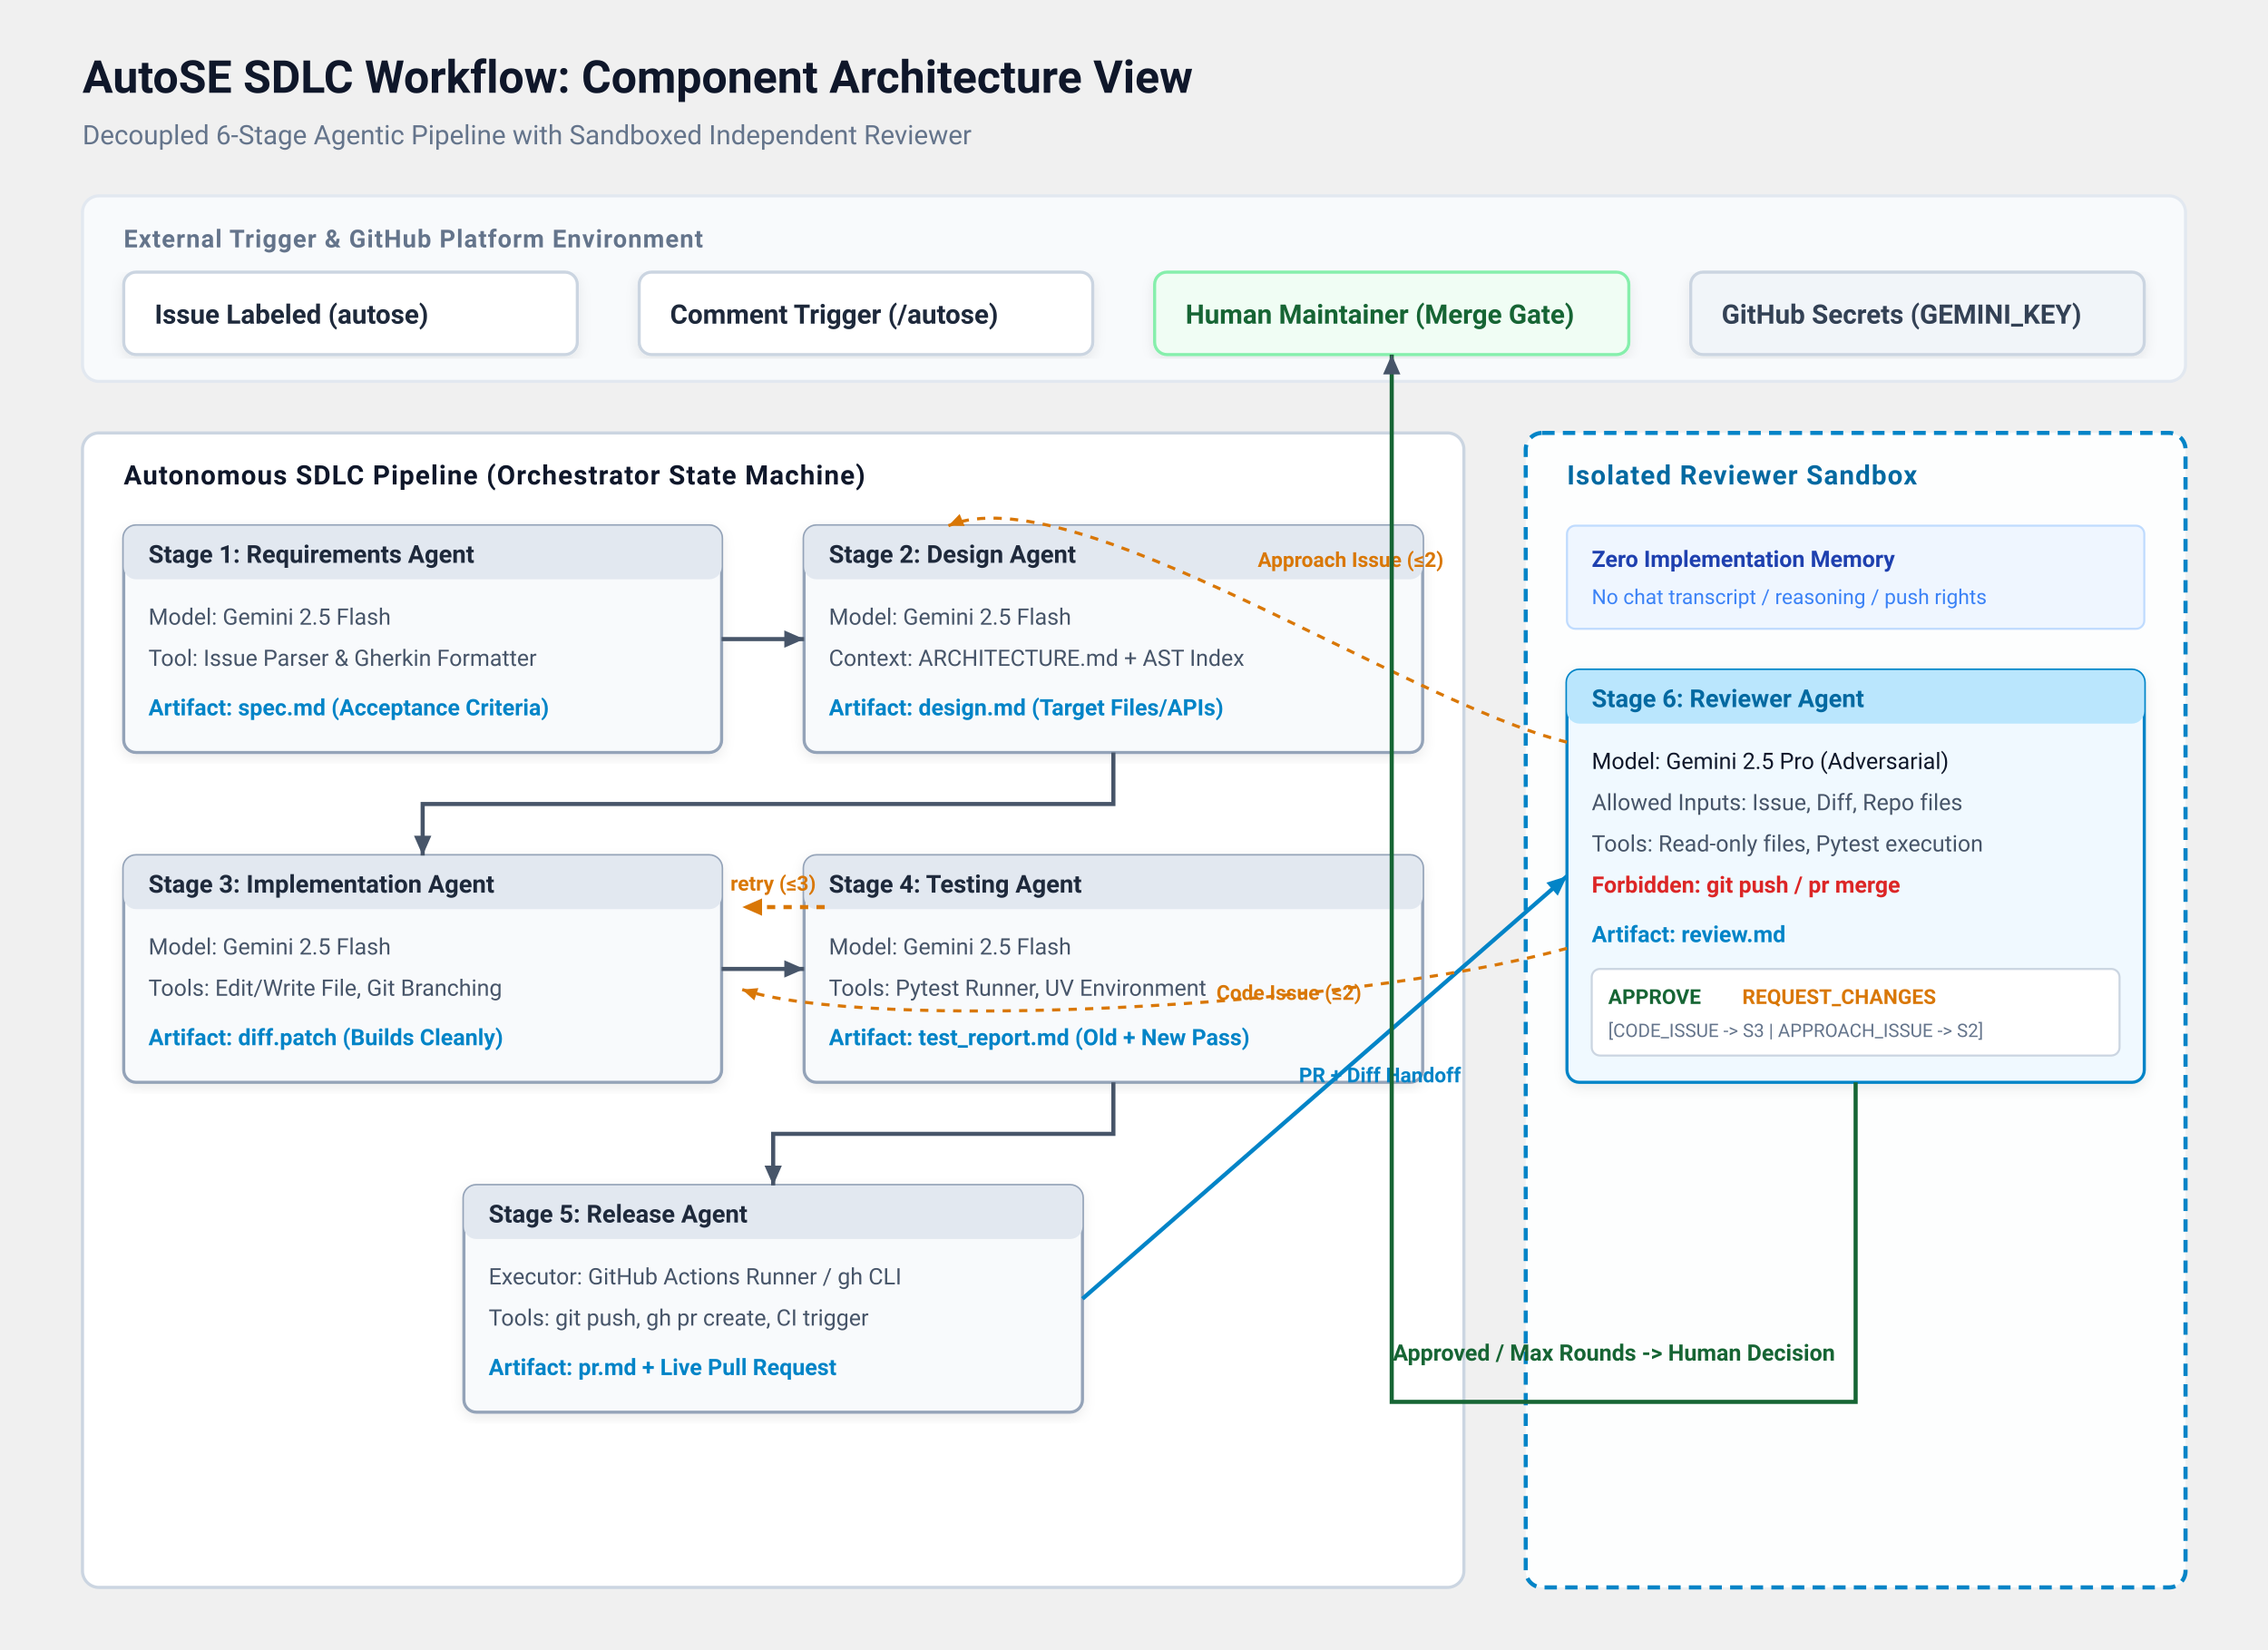
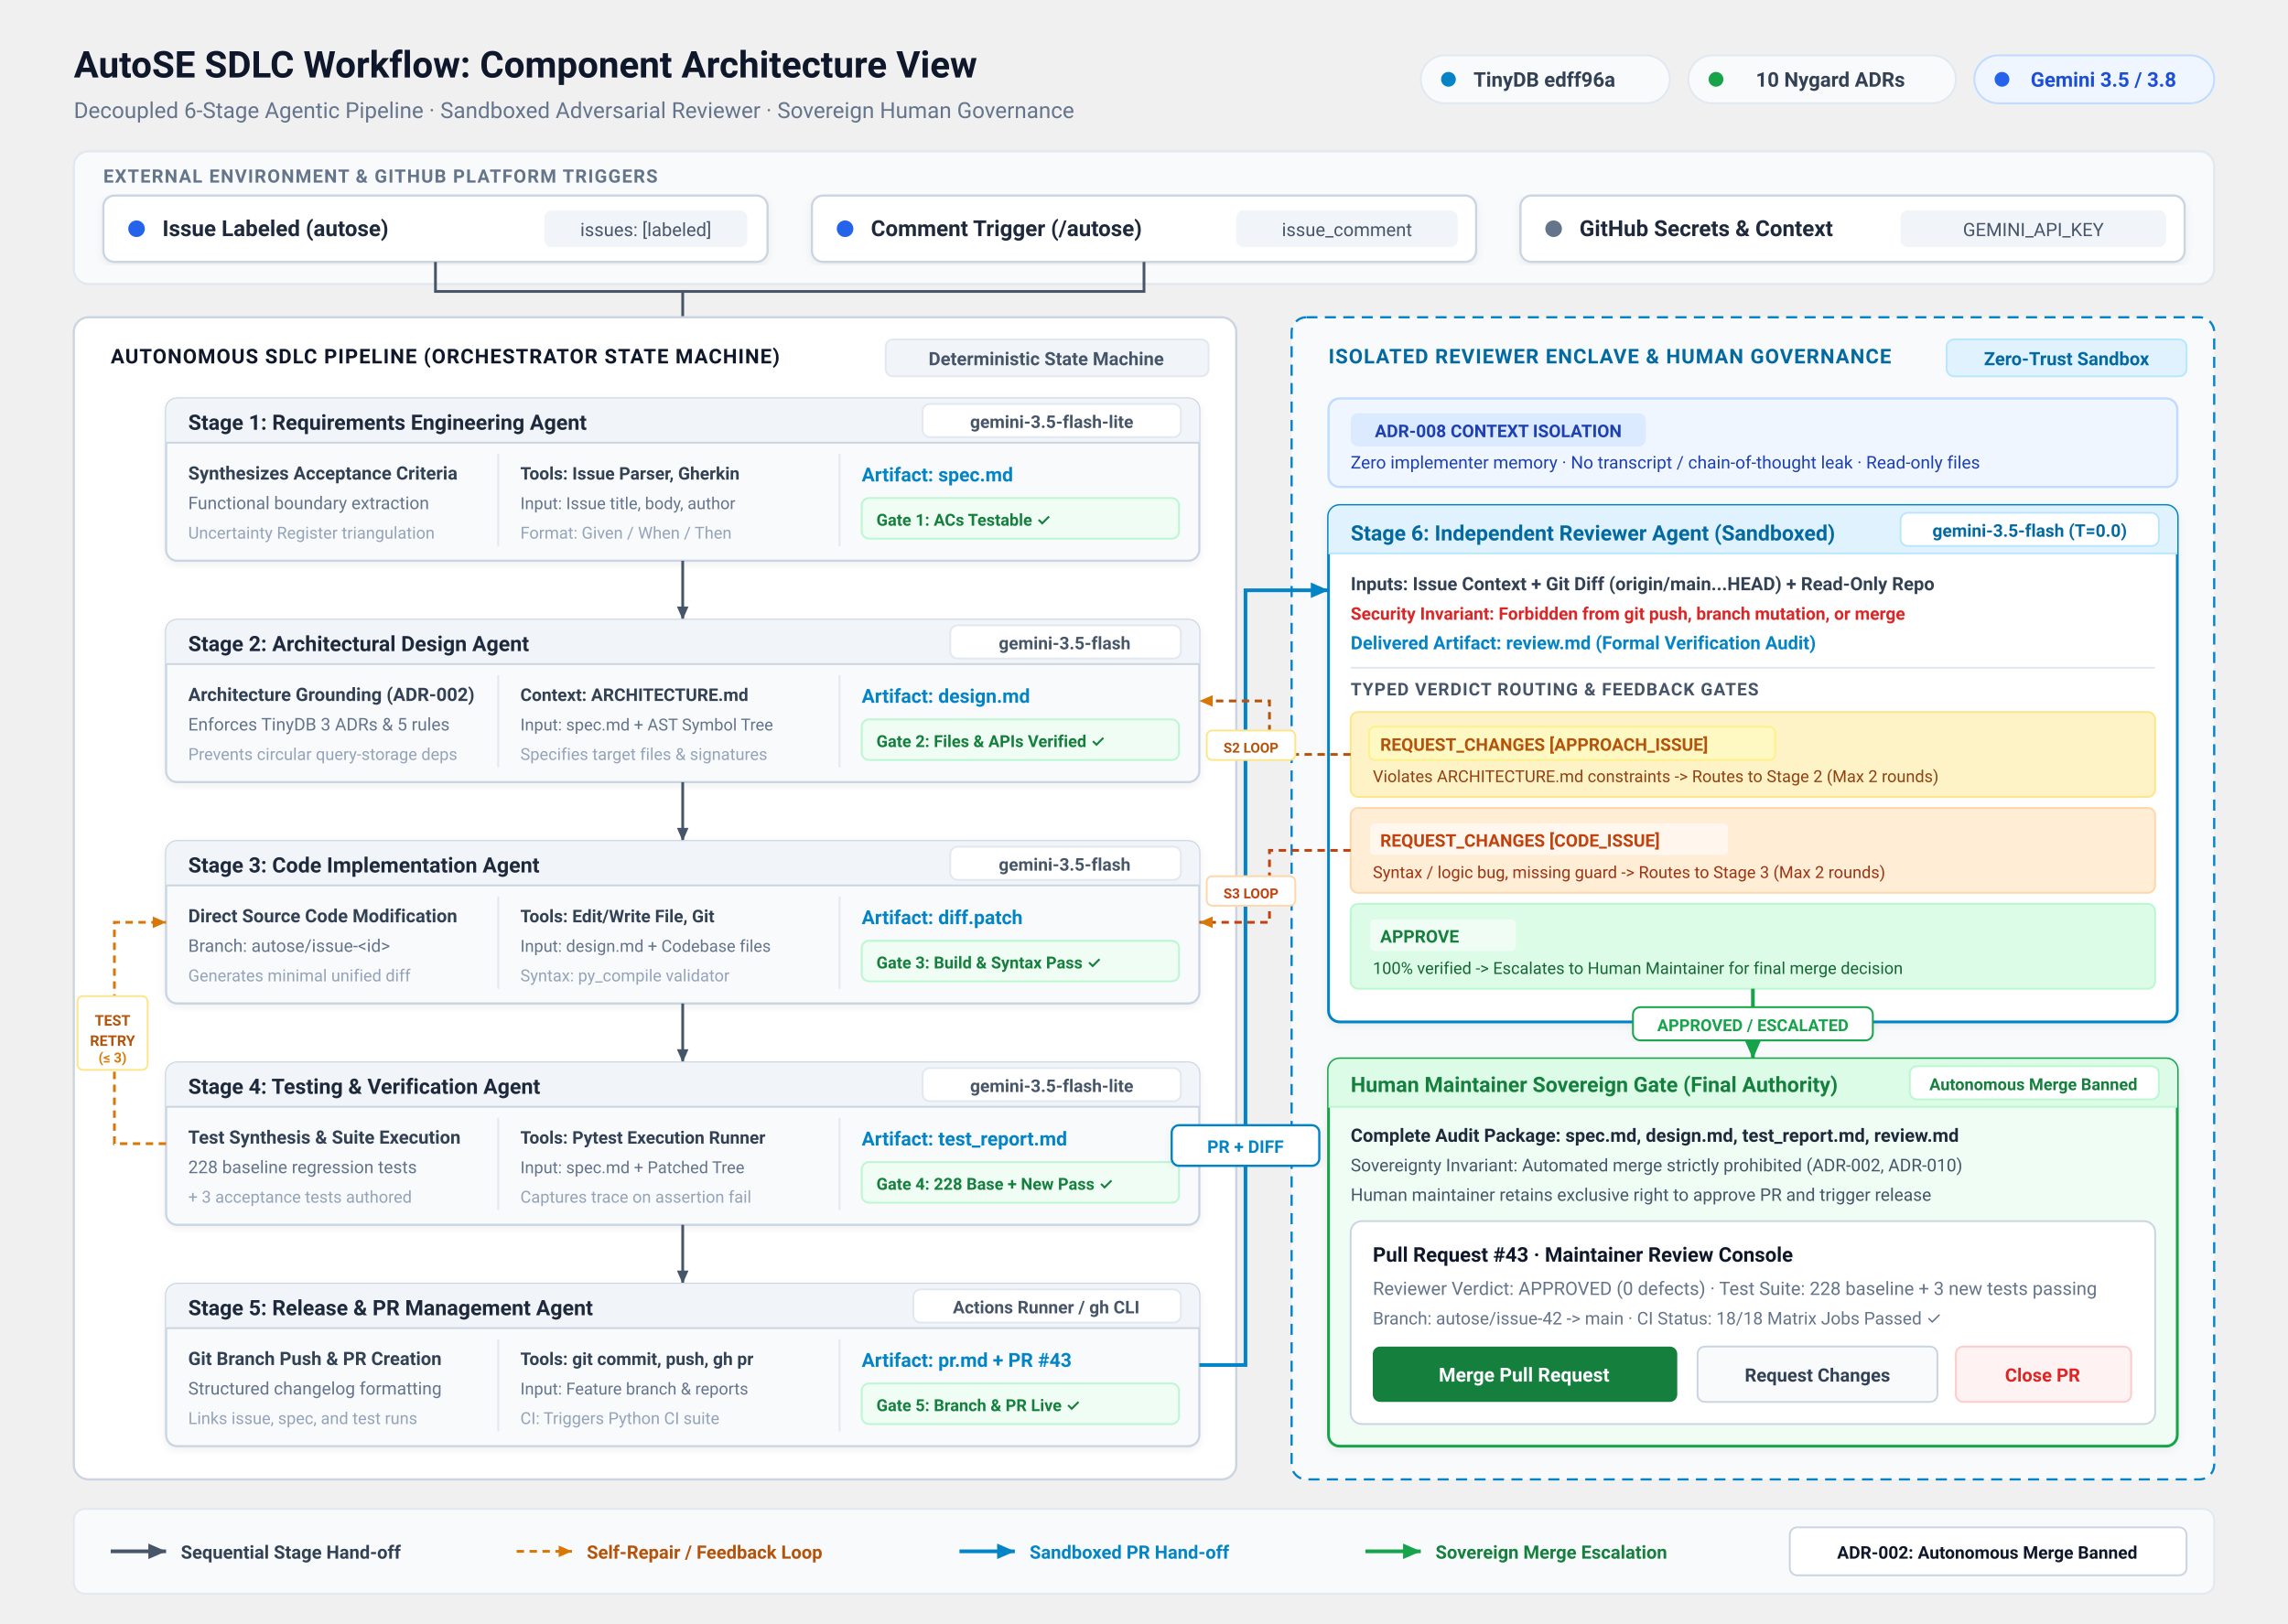
- <svg xmlns="http://www.w3.org/2000/svg" viewBox="0 0 1100 800" width="100%" height="100%" style="background:#ffffff; font-family:-apple-system, BlinkMacSystemFont, 'Segoe UI', Roboto, Helvetica, Arial, sans-serif;">
+ <svg xmlns="http://www.w3.org/2000/svg" viewBox="0 0 1240 880" width="100%" height="100%" style="background:#ffffff; font-family:-apple-system, BlinkMacSystemFont, 'Segoe UI', Roboto, Helvetica, Arial, sans-serif;">
  <defs>
    <filter id="shadow" x="-5%" y="-5%" width="110%" height="110%">
-       <feDropShadow dx="0" dy="2" stdDeviation="3" flood-opacity="0.08" />
+       <feDropShadow dx="0" dy="1.5" stdDeviation="2.5" flood-color="#0f172a" flood-opacity="0.06" />
    </filter>
    <marker id="arrow" viewBox="0 0 10 10" refX="8" refY="5" markerWidth="6" markerHeight="6" orient="auto-start-reverse">
      <path d="M 0 1.5 L 8 5 L 0 8.5 z" fill="#475569" />
    </marker>
    <marker id="arrow-accent" viewBox="0 0 10 10" refX="8" refY="5" markerWidth="6" markerHeight="6" orient="auto-start-reverse">
      <path d="M 0 1.5 L 8 5 L 0 8.5 z" fill="#0284c7" />
    </marker>
    <marker id="arrow-warn" viewBox="0 0 10 10" refX="8" refY="5" markerWidth="6" markerHeight="6" orient="auto-start-reverse">
      <path d="M 0 1.5 L 8 5 L 0 8.5 z" fill="#d97706" />
    </marker>
+     <marker id="arrow-success" viewBox="0 0 10 10" refX="8" refY="5" markerWidth="6" markerHeight="6" orient="auto-start-reverse">
+       <path d="M 0 1.5 L 8 5 L 0 8.5 z" fill="#16a34a" />
+     </marker>
  </defs>
-   <text x="40" y="45" font-size="22" font-weight="700" fill="#0f172a">AutoSE SDLC Workflow: Component Architecture View</text>
-   <text x="40" y="70" font-size="13" fill="#64748b">Decoupled 6-Stage Agentic Pipeline with Sandboxed Independent Reviewer</text>
-   <rect x="40" y="95" width="1020" height="90" rx="8" fill="#f8fafc" stroke="#e2e8f0" stroke-width="1.5" />
-   <text x="60" y="120" font-size="12" font-weight="600" fill="#64748b" text-transform="uppercase" letter-spacing="0.5">External Trigger &amp; GitHub Platform Environment</text>
-   <rect x="60" y="132" width="220" height="40" rx="6" fill="#ffffff" stroke="#cbd5e1" stroke-width="1.5" filter="url(#shadow)" />
-   <text x="75" y="157" font-size="13" font-weight="600" fill="#1e293b">Issue Labeled (autose)</text>
-   <rect x="310" y="132" width="220" height="40" rx="6" fill="#ffffff" stroke="#cbd5e1" stroke-width="1.5" filter="url(#shadow)" />
-   <text x="325" y="157" font-size="13" font-weight="600" fill="#1e293b">Comment Trigger (/autose)</text>
-   <rect x="560" y="132" width="230" height="40" rx="6" fill="#f0fdf4" stroke="#86efac" stroke-width="1.5" filter="url(#shadow)" />
-   <text x="575" y="157" font-size="13" font-weight="600" fill="#166534">Human Maintainer (Merge Gate)</text>
-   <rect x="820" y="132" width="220" height="40" rx="6" fill="#f1f5f9" stroke="#cbd5e1" stroke-width="1.5" filter="url(#shadow)" />
-   <text x="835" y="157" font-size="13" font-weight="600" fill="#334155">GitHub Secrets (GEMINI_KEY)</text>
-   <rect x="40" y="210" width="670" height="560" rx="8" fill="#ffffff" stroke="#cbd5e1" stroke-width="1.5" />
-   <text x="60" y="235" font-size="13" font-weight="700" fill="#0f172a" text-transform="uppercase" letter-spacing="0.5">Autonomous SDLC Pipeline (Orchestrator State Machine)</text>
-   <g transform="translate(60, 255)">
-     <rect x="0" y="0" width="290" height="110" rx="6" fill="#f8fafc" stroke="#94a3b8" stroke-width="1.5" filter="url(#shadow)" />
-     <rect x="0" y="0" width="290" height="26" rx="6" fill="#e2e8f0" />
-     <text x="12" y="18" font-size="12" font-weight="700" fill="#1e293b">Stage 1: Requirements Agent</text>
-     <text x="12" y="48" font-size="11" fill="#475569">Model: Gemini 2.5 Flash</text>
-     <text x="12" y="68" font-size="11" fill="#475569">Tool: Issue Parser &amp; Gherkin Formatter</text>
-     <text x="12" y="92" font-size="11" font-weight="600" fill="#0284c7">Artifact: spec.md (Acceptance Criteria)</text>
-   </g>
-   <g transform="translate(390, 255)">
-     <rect x="0" y="0" width="300" height="110" rx="6" fill="#f8fafc" stroke="#94a3b8" stroke-width="1.5" filter="url(#shadow)" />
-     <rect x="0" y="0" width="300" height="26" rx="6" fill="#e2e8f0" />
-     <text x="12" y="18" font-size="12" font-weight="700" fill="#1e293b">Stage 2: Design Agent</text>
-     <text x="12" y="48" font-size="11" fill="#475569">Model: Gemini 2.5 Flash</text>
-     <text x="12" y="68" font-size="11" fill="#475569">Context: ARCHITECTURE.md + AST Index</text>
-     <text x="12" y="92" font-size="11" font-weight="600" fill="#0284c7">Artifact: design.md (Target Files/APIs)</text>
-   </g>
-   <g transform="translate(60, 415)">
-     <rect x="0" y="0" width="290" height="110" rx="6" fill="#f8fafc" stroke="#94a3b8" stroke-width="1.5" filter="url(#shadow)" />
-     <rect x="0" y="0" width="290" height="26" rx="6" fill="#e2e8f0" />
-     <text x="12" y="18" font-size="12" font-weight="700" fill="#1e293b">Stage 3: Implementation Agent</text>
-     <text x="12" y="48" font-size="11" fill="#475569">Model: Gemini 2.5 Flash</text>
-     <text x="12" y="68" font-size="11" fill="#475569">Tools: Edit/Write File, Git Branching</text>
-     <text x="12" y="92" font-size="11" font-weight="600" fill="#0284c7">Artifact: diff.patch (Builds Cleanly)</text>
-   </g>
-   <g transform="translate(390, 415)">
-     <rect x="0" y="0" width="300" height="110" rx="6" fill="#f8fafc" stroke="#94a3b8" stroke-width="1.5" filter="url(#shadow)" />
-     <rect x="0" y="0" width="300" height="26" rx="6" fill="#e2e8f0" />
-     <text x="12" y="18" font-size="12" font-weight="700" fill="#1e293b">Stage 4: Testing Agent</text>
-     <text x="12" y="48" font-size="11" fill="#475569">Model: Gemini 2.5 Flash</text>
-     <text x="12" y="68" font-size="11" fill="#475569">Tools: Pytest Runner, UV Environment</text>
-     <text x="12" y="92" font-size="11" font-weight="600" fill="#0284c7">Artifact: test_report.md (Old + New Pass)</text>
-   </g>
-   <g transform="translate(225, 575)">
-     <rect x="0" y="0" width="300" height="110" rx="6" fill="#f8fafc" stroke="#94a3b8" stroke-width="1.5" filter="url(#shadow)" />
-     <rect x="0" y="0" width="300" height="26" rx="6" fill="#e2e8f0" />
-     <text x="12" y="18" font-size="12" font-weight="700" fill="#1e293b">Stage 5: Release Agent</text>
-     <text x="12" y="48" font-size="11" fill="#475569">Executor: GitHub Actions Runner / gh CLI</text>
-     <text x="12" y="68" font-size="11" fill="#475569">Tools: git push, gh pr create, CI trigger</text>
-     <text x="12" y="92" font-size="11" font-weight="600" fill="#0284c7">Artifact: pr.md + Live Pull Request</text>
-   </g>
-   <path d="M 350 310 L 390 310" stroke="#475569" stroke-width="2" marker-end="url(#arrow)" />
-   <path d="M 540 365 L 540 390 L 205 390 L 205 415" stroke="#475569" stroke-width="2" fill="none" marker-end="url(#arrow)" />
-   <path d="M 350 470 L 390 470" stroke="#475569" stroke-width="2" marker-end="url(#arrow)" />
-   <path d="M 540 525 L 540 550 L 375 550 L 375 575" stroke="#475569" stroke-width="2" fill="none" marker-end="url(#arrow)" />
-   <path d="M 400 440 L 360 440" stroke="#d97706" stroke-width="2" stroke-dasharray="4,4" fill="none" marker-end="url(#arrow-warn)" />
-   <text x="375" y="432" font-size="10" font-weight="600" fill="#d97706" text-anchor="middle">retry (≤3)</text>
-   <rect x="740" y="210" width="320" height="560" rx="8" fill="#fdfefe" stroke="#0284c7" stroke-width="2" stroke-dasharray="6,4" />
-   <text x="760" y="235" font-size="13" font-weight="700" fill="#0369a1" text-transform="uppercase" letter-spacing="0.5">Isolated Reviewer Sandbox</text>
-   <rect x="760" y="255" width="280" height="50" rx="4" fill="#eff6ff" stroke="#bfdbfe" stroke-width="1" />
-   <text x="772" y="275" font-size="11" font-weight="700" fill="#1e40af">Zero Implementation Memory</text>
-   <text x="772" y="293" font-size="10" fill="#3b82f6">No chat transcript / reasoning / push rights</text>
-   <g transform="translate(760, 325)">
-     <rect x="0" y="0" width="280" height="200" rx="6" fill="#f0f9ff" stroke="#0284c7" stroke-width="1.5" filter="url(#shadow)" />
-     <rect x="0" y="0" width="280" height="26" rx="6" fill="#bae6fd" />
-     <text x="12" y="18" font-size="12" font-weight="700" fill="#0369a1">Stage 6: Reviewer Agent</text>
-     <text x="12" y="48" font-size="11" fill="#0f172a">Model: Gemini 2.5 Pro (Adversarial)</text>
-     <text x="12" y="68" font-size="11" fill="#475569">Allowed Inputs: Issue, Diff, Repo files</text>
-     <text x="12" y="88" font-size="11" fill="#475569">Tools: Read-only files, Pytest execution</text>
-     <text x="12" y="108" font-size="11" fill="#dc2626" font-weight="600">Forbidden: git push / pr merge</text>
-     <text x="12" y="132" font-size="11" font-weight="600" fill="#0284c7">Artifact: review.md</text>
-     <rect x="12" y="145" width="256" height="42" rx="4" fill="#ffffff" stroke="#cbd5e1" />
-     <text x="20" y="162" font-size="10" font-weight="600" fill="#166534">APPROVE</text>
-     <text x="85" y="162" font-size="10" font-weight="600" fill="#d97706">REQUEST_CHANGES</text>
-     <text x="20" y="178" font-size="9" fill="#64748b">[CODE_ISSUE -&gt; S3 | APPROACH_ISSUE -&gt; S2]</text>
-   </g>
-   <path d="M 525 630 L 760 425" stroke="#0284c7" stroke-width="2" fill="none" marker-end="url(#arrow-accent)" />
-   <text x="630" y="525" font-size="10" font-weight="600" fill="#0284c7">PR + Diff Handoff</text>
-   <path d="M 760 460 C 650 490, 420 500, 360 480" stroke="#d97706" stroke-width="1.5" stroke-dasharray="4,4" fill="none" marker-end="url(#arrow-warn)" />
-   <text x="590" y="485" font-size="10" font-weight="600" fill="#d97706">Code Issue (≤2)</text>
-   <path d="M 760 360 C 680 340, 520 230, 460 255" stroke="#d97706" stroke-width="1.5" stroke-dasharray="4,4" fill="none" marker-end="url(#arrow-warn)" />
-   <text x="610" y="275" font-size="10" font-weight="600" fill="#d97706">Approach Issue (≤2)</text>
-   <path d="M 900 525 L 900 680 L 675 680 L 675 172" stroke="#166534" stroke-width="2" fill="none" marker-end="url(#arrow)" />
-   <text x="890" y="660" font-size="11" font-weight="700" fill="#166534" text-anchor="end">Approved / Max Rounds -&gt; Human Decision</text>
+   <text x="40" y="42" font-size="20" font-weight="700" fill="#0f172a">AutoSE SDLC Workflow: Component Architecture View</text>
+   <text x="40" y="64" font-size="12" fill="#64748b">Decoupled 6-Stage Agentic Pipeline · Sandboxed Adversarial Reviewer · Sovereign Human Governance</text>
+   <rect x="770" y="30" width="135" height="26" rx="13" fill="#f8fafc" stroke="#e2e8f0" stroke-width="1" />
+   <circle cx="785" cy="43" r="4" fill="#0284c7" />
+   <text x="837" y="47" text-anchor="middle" font-size="11" font-weight="600" fill="#334155">TinyDB edff96a</text>
+   <rect x="915" y="30" width="145" height="26" rx="13" fill="#f8fafc" stroke="#e2e8f0" stroke-width="1" />
+   <circle cx="930" cy="43" r="4" fill="#16a34a" />
+   <text x="992" y="47" text-anchor="middle" font-size="11" font-weight="600" fill="#334155">10 Nygard ADRs</text>
+   <rect x="1070" y="30" width="130" height="26" rx="13" fill="#eff6ff" stroke="#bfdbfe" stroke-width="1" />
+   <circle cx="1085" cy="43" r="4" fill="#2563eb" />
+   <text x="1140" y="47" text-anchor="middle" font-size="11" font-weight="600" fill="#1d4ed8">Gemini 3.5 / 3.8</text>
+   <rect x="40" y="82" width="1160" height="72" rx="8" fill="#f8fafc" stroke="#e2e8f0" stroke-width="1.2" />
+   <text x="56" y="99" font-size="10" font-weight="700" fill="#64748b" letter-spacing="0.6">EXTERNAL ENVIRONMENT &amp; GITHUB PLATFORM TRIGGERS</text>
+   <rect x="56" y="106" width="360" height="36" rx="6" fill="#ffffff" stroke="#cbd5e1" stroke-width="1.2" filter="url(#shadow)" />
+   <circle cx="74" cy="124" r="4.5" fill="#2563eb" />
+   <text x="88" y="128" font-size="12" font-weight="600" fill="#1e293b">Issue Labeled (autose)</text>
+   <rect x="295" y="114" width="110" height="20" rx="4" fill="#f1f5f9" />
+   <text x="350" y="128" text-anchor="middle" font-size="10" fill="#475569">issues: [labeled]</text>
+   <rect x="440" y="106" width="360" height="36" rx="6" fill="#ffffff" stroke="#cbd5e1" stroke-width="1.2" filter="url(#shadow)" />
+   <circle cx="458" cy="124" r="4.5" fill="#2563eb" />
+   <text x="472" y="128" font-size="12" font-weight="600" fill="#1e293b">Comment Trigger (/autose)</text>
+   <rect x="670" y="114" width="120" height="20" rx="4" fill="#f1f5f9" />
+   <text x="730" y="128" text-anchor="middle" font-size="10" fill="#475569">issue_comment</text>
+   <rect x="824" y="106" width="360" height="36" rx="6" fill="#ffffff" stroke="#cbd5e1" stroke-width="1.2" filter="url(#shadow)" />
+   <circle cx="842" cy="124" r="4.5" fill="#64748b" />
+   <text x="856" y="128" font-size="12" font-weight="600" fill="#1e293b">GitHub Secrets &amp; Context</text>
+   <rect x="1030" y="114" width="144" height="20" rx="4" fill="#f1f5f9" />
+   <text x="1102" y="128" text-anchor="middle" font-size="10" fill="#475569">GEMINI_API_KEY</text>
+   <path d="M 236 142 L 236 158 L 370 158 L 370 216" stroke="#475569" stroke-width="1.5" fill="none" marker-end="url(#arrow)" />
+   <path d="M 620 142 L 620 158 L 370 158" stroke="#475569" stroke-width="1.5" fill="none" />
+   <rect x="40" y="172" width="630" height="630" rx="8" fill="#ffffff" stroke="#cbd5e1" stroke-width="1.2" />
+   <text x="60" y="197" font-size="11" font-weight="700" fill="#0f172a" letter-spacing="0.5">AUTONOMOUS SDLC PIPELINE (ORCHESTRATOR STATE MACHINE)</text>
+   <rect x="480" y="184" width="175" height="20" rx="4" fill="#f1f5f9" stroke="#e2e8f0" stroke-width="1" />
+   <text x="567" y="198" text-anchor="middle" font-size="10" font-weight="600" fill="#475569">Deterministic State Machine</text>
+   <rect x="700" y="172" width="500" height="630" rx="8" fill="#f8fafc" stroke="#0284c7" stroke-width="1.2" stroke-dasharray="6,4" />
+   <text x="720" y="197" font-size="11" font-weight="700" fill="#0369a1" letter-spacing="0.5">ISOLATED REVIEWER ENCLAVE &amp; HUMAN GOVERNANCE</text>
+   <rect x="1055" y="184" width="130" height="20" rx="4" fill="#e0f2fe" stroke="#bae6fd" stroke-width="1" />
+   <text x="1120" y="198" text-anchor="middle" font-size="10" font-weight="600" fill="#0369a1">Zero-Trust Sandbox</text>
+   <g transform="translate(90, 216)">
+     <rect x="0" y="0" width="560" height="88" rx="6" fill="#f8fafc" stroke="#cbd5e1" stroke-width="1.2" filter="url(#shadow)" />
+     <path d="M 0 6 A 6 6 0 0 1 6 0 L 554 0 A 6 6 0 0 1 560 6 L 560 24 L 0 24 Z" fill="#f1f5f9" />
+     <line x1="0" y1="24" x2="560" y2="24" stroke="#cbd5e1" stroke-width="1" />
+     <text x="12" y="17" font-size="11.5" font-weight="700" fill="#1e293b">Stage 1: Requirements Engineering Agent</text>
+     <rect x="410" y="3" width="140" height="18" rx="4" fill="#ffffff" stroke="#e2e8f0" />
+     <text x="480" y="16" text-anchor="middle" font-size="9.5" font-weight="600" fill="#475569">gemini-3.5-flash-lite</text>
+     <text x="12" y="44" font-size="10" font-weight="600" fill="#334155">Synthesizes Acceptance Criteria</text>
+     <text x="12" y="60" font-size="9.5" fill="#64748b">Functional boundary extraction</text>
+     <text x="12" y="76" font-size="9" fill="#94a3b8">Uncertainty Register triangulation</text>
+     <line x1="180" y1="30" x2="180" y2="80" stroke="#e2e8f0" stroke-width="1" />
+     <text x="192" y="44" font-size="9.5" font-weight="600" fill="#334155">Tools: Issue Parser, Gherkin</text>
+     <text x="192" y="60" font-size="9" fill="#64748b">Input: Issue title, body, author</text>
+     <text x="192" y="76" font-size="9" fill="#94a3b8">Format: Given / When / Then</text>
+     <line x1="365" y1="30" x2="365" y2="80" stroke="#e2e8f0" stroke-width="1" />
+     <text x="377" y="45" font-size="10.5" font-weight="700" fill="#0284c7">Artifact: spec.md</text>
+     <rect x="377" y="54" width="172" height="22" rx="4" fill="#f0fdf4" stroke="#bbf7d0" stroke-width="1" />
+     <text x="385" y="69" font-size="9" font-weight="600" fill="#15803d">Gate 1: ACs Testable ✓</text>
+   </g>
+   <line x1="370" y1="304" x2="370" y2="336" stroke="#475569" stroke-width="1.5" marker-end="url(#arrow)" />
+   <g transform="translate(90, 336)">
+     <rect x="0" y="0" width="560" height="88" rx="6" fill="#f8fafc" stroke="#cbd5e1" stroke-width="1.2" filter="url(#shadow)" />
+     <path d="M 0 6 A 6 6 0 0 1 6 0 L 554 0 A 6 6 0 0 1 560 6 L 560 24 L 0 24 Z" fill="#f1f5f9" />
+     <line x1="0" y1="24" x2="560" y2="24" stroke="#cbd5e1" stroke-width="1" />
+     <text x="12" y="17" font-size="11.5" font-weight="700" fill="#1e293b">Stage 2: Architectural Design Agent</text>
+     <rect x="425" y="3" width="125" height="18" rx="4" fill="#ffffff" stroke="#e2e8f0" />
+     <text x="487" y="16" text-anchor="middle" font-size="9.5" font-weight="600" fill="#475569">gemini-3.5-flash</text>
+     <text x="12" y="44" font-size="10" font-weight="600" fill="#334155">Architecture Grounding (ADR-002)</text>
+     <text x="12" y="60" font-size="9.5" fill="#64748b">Enforces TinyDB 3 ADRs &amp; 5 rules</text>
+     <text x="12" y="76" font-size="9" fill="#94a3b8">Prevents circular query-storage deps</text>
+     <line x1="180" y1="30" x2="180" y2="80" stroke="#e2e8f0" stroke-width="1" />
+     <text x="192" y="44" font-size="9.5" font-weight="600" fill="#334155">Context: ARCHITECTURE.md</text>
+     <text x="192" y="60" font-size="9" fill="#64748b">Input: spec.md + AST Symbol Tree</text>
+     <text x="192" y="76" font-size="9" fill="#94a3b8">Specifies target files &amp; signatures</text>
+     <line x1="365" y1="30" x2="365" y2="80" stroke="#e2e8f0" stroke-width="1" />
+     <text x="377" y="45" font-size="10.5" font-weight="700" fill="#0284c7">Artifact: design.md</text>
+     <rect x="377" y="54" width="172" height="22" rx="4" fill="#f0fdf4" stroke="#bbf7d0" stroke-width="1" />
+     <text x="385" y="69" font-size="9" font-weight="600" fill="#15803d">Gate 2: Files &amp; APIs Verified ✓</text>
+   </g>
+   <line x1="370" y1="424" x2="370" y2="456" stroke="#475569" stroke-width="1.5" marker-end="url(#arrow)" />
+   <g transform="translate(90, 456)">
+     <rect x="0" y="0" width="560" height="88" rx="6" fill="#f8fafc" stroke="#cbd5e1" stroke-width="1.2" filter="url(#shadow)" />
+     <path d="M 0 6 A 6 6 0 0 1 6 0 L 554 0 A 6 6 0 0 1 560 6 L 560 24 L 0 24 Z" fill="#f1f5f9" />
+     <line x1="0" y1="24" x2="560" y2="24" stroke="#cbd5e1" stroke-width="1" />
+     <text x="12" y="17" font-size="11.5" font-weight="700" fill="#1e293b">Stage 3: Code Implementation Agent</text>
+     <rect x="425" y="3" width="125" height="18" rx="4" fill="#ffffff" stroke="#e2e8f0" />
+     <text x="487" y="16" text-anchor="middle" font-size="9.5" font-weight="600" fill="#475569">gemini-3.5-flash</text>
+     <text x="12" y="44" font-size="10" font-weight="600" fill="#334155">Direct Source Code Modification</text>
+     <text x="12" y="60" font-size="9.5" fill="#64748b">Branch: autose/issue-&lt;id&gt;</text>
+     <text x="12" y="76" font-size="9" fill="#94a3b8">Generates minimal unified diff</text>
+     <line x1="180" y1="30" x2="180" y2="80" stroke="#e2e8f0" stroke-width="1" />
+     <text x="192" y="44" font-size="9.5" font-weight="600" fill="#334155">Tools: Edit/Write File, Git</text>
+     <text x="192" y="60" font-size="9" fill="#64748b">Input: design.md + Codebase files</text>
+     <text x="192" y="76" font-size="9" fill="#94a3b8">Syntax: py_compile validator</text>
+     <line x1="365" y1="30" x2="365" y2="80" stroke="#e2e8f0" stroke-width="1" />
+     <text x="377" y="45" font-size="10.5" font-weight="700" fill="#0284c7">Artifact: diff.patch</text>
+     <rect x="377" y="54" width="172" height="22" rx="4" fill="#f0fdf4" stroke="#bbf7d0" stroke-width="1" />
+     <text x="385" y="69" font-size="9" font-weight="600" fill="#15803d">Gate 3: Build &amp; Syntax Pass ✓</text>
+   </g>
+   <line x1="370" y1="544" x2="370" y2="576" stroke="#475569" stroke-width="1.5" marker-end="url(#arrow)" />
+   <g transform="translate(90, 576)">
+     <rect x="0" y="0" width="560" height="88" rx="6" fill="#f8fafc" stroke="#cbd5e1" stroke-width="1.2" filter="url(#shadow)" />
+     <path d="M 0 6 A 6 6 0 0 1 6 0 L 554 0 A 6 6 0 0 1 560 6 L 560 24 L 0 24 Z" fill="#f1f5f9" />
+     <line x1="0" y1="24" x2="560" y2="24" stroke="#cbd5e1" stroke-width="1" />
+     <text x="12" y="17" font-size="11.5" font-weight="700" fill="#1e293b">Stage 4: Testing &amp; Verification Agent</text>
+     <rect x="410" y="3" width="140" height="18" rx="4" fill="#ffffff" stroke="#e2e8f0" />
+     <text x="480" y="16" text-anchor="middle" font-size="9.5" font-weight="600" fill="#475569">gemini-3.5-flash-lite</text>
+     <text x="12" y="44" font-size="10" font-weight="600" fill="#334155">Test Synthesis &amp; Suite Execution</text>
+     <text x="12" y="60" font-size="9.5" fill="#64748b">228 baseline regression tests</text>
+     <text x="12" y="76" font-size="9" fill="#94a3b8">+ 3 acceptance tests authored</text>
+     <line x1="180" y1="30" x2="180" y2="80" stroke="#e2e8f0" stroke-width="1" />
+     <text x="192" y="44" font-size="9.5" font-weight="600" fill="#334155">Tools: Pytest Execution Runner</text>
+     <text x="192" y="60" font-size="9" fill="#64748b">Input: spec.md + Patched Tree</text>
+     <text x="192" y="76" font-size="9" fill="#94a3b8">Captures trace on assertion fail</text>
+     <line x1="365" y1="30" x2="365" y2="80" stroke="#e2e8f0" stroke-width="1" />
+     <text x="377" y="45" font-size="10.5" font-weight="700" fill="#0284c7">Artifact: test_report.md</text>
+     <rect x="377" y="54" width="172" height="22" rx="4" fill="#f0fdf4" stroke="#bbf7d0" stroke-width="1" />
+     <text x="385" y="69" font-size="9" font-weight="600" fill="#15803d">Gate 4: 228 Base + New Pass ✓</text>
+   </g>
+   <path d="M 90 620 L 62 620 L 62 500 L 90 500" stroke="#d97706" stroke-width="1.5" stroke-dasharray="4,3" fill="none" marker-end="url(#arrow-warn)" />
+   <rect x="42" y="540" width="38" height="40" rx="3" fill="#ffffff" stroke="#fde68a" stroke-width="1" />
+   <text x="61" y="556" font-size="8" font-weight="700" fill="#b45309" text-anchor="middle">TEST</text>
+   <text x="61" y="567" font-size="8" font-weight="700" fill="#b45309" text-anchor="middle">RETRY</text>
+   <text x="61" y="576" font-size="7.5" font-weight="600" fill="#d97706" text-anchor="middle">(≤ 3)</text>
+   <line x1="370" y1="664" x2="370" y2="696" stroke="#475569" stroke-width="1.5" marker-end="url(#arrow)" />
+   <g transform="translate(90, 696)">
+     <rect x="0" y="0" width="560" height="88" rx="6" fill="#f8fafc" stroke="#cbd5e1" stroke-width="1.2" filter="url(#shadow)" />
+     <path d="M 0 6 A 6 6 0 0 1 6 0 L 554 0 A 6 6 0 0 1 560 6 L 560 24 L 0 24 Z" fill="#f1f5f9" />
+     <line x1="0" y1="24" x2="560" y2="24" stroke="#cbd5e1" stroke-width="1" />
+     <text x="12" y="17" font-size="11.5" font-weight="700" fill="#1e293b">Stage 5: Release &amp; PR Management Agent</text>
+     <rect x="405" y="3" width="145" height="18" rx="4" fill="#ffffff" stroke="#e2e8f0" />
+     <text x="477" y="16" text-anchor="middle" font-size="9.5" font-weight="600" fill="#475569">Actions Runner / gh CLI</text>
+     <text x="12" y="44" font-size="10" font-weight="600" fill="#334155">Git Branch Push &amp; PR Creation</text>
+     <text x="12" y="60" font-size="9.5" fill="#64748b">Structured changelog formatting</text>
+     <text x="12" y="76" font-size="9" fill="#94a3b8">Links issue, spec, and test runs</text>
+     <line x1="180" y1="30" x2="180" y2="80" stroke="#e2e8f0" stroke-width="1" />
+     <text x="192" y="44" font-size="9.5" font-weight="600" fill="#334155">Tools: git commit, push, gh pr</text>
+     <text x="192" y="60" font-size="9" fill="#64748b">Input: Feature branch &amp; reports</text>
+     <text x="192" y="76" font-size="9" fill="#94a3b8">CI: Triggers Python CI suite</text>
+     <line x1="365" y1="30" x2="365" y2="80" stroke="#e2e8f0" stroke-width="1" />
+     <text x="377" y="45" font-size="10.5" font-weight="700" fill="#0284c7">Artifact: pr.md + PR #43</text>
+     <rect x="377" y="54" width="172" height="22" rx="4" fill="#f0fdf4" stroke="#bbf7d0" stroke-width="1" />
+     <text x="385" y="69" font-size="9" font-weight="600" fill="#15803d">Gate 5: Branch &amp; PR Live ✓</text>
+   </g>
+   <path d="M 650 740 L 675 740 L 675 320 L 720 320" stroke="#0284c7" stroke-width="2" fill="none" marker-end="url(#arrow-accent)" />
+   <rect x="635" y="610" width="80" height="22" rx="4" fill="#ffffff" stroke="#0284c7" stroke-width="1.2" filter="url(#shadow)" />
+   <text x="675" y="625" text-anchor="middle" font-size="9.5" font-weight="700" fill="#0284c7">PR + DIFF</text>
+   <rect x="720" y="216" width="460" height="48" rx="6" fill="#eff6ff" stroke="#bfdbfe" stroke-width="1.2" />
+   <rect x="732" y="224" width="160" height="18" rx="4" fill="#dbeafe" />
+   <text x="812" y="237" text-anchor="middle" font-size="9.5" font-weight="700" fill="#1e40af">ADR-008 CONTEXT ISOLATION</text>
+   <text x="732" y="254" font-size="9.5" fill="#1e40af">Zero implementer memory · No transcript / chain-of-thought leak · Read-only files</text>
+   <rect x="720" y="274" width="460" height="280" rx="6" fill="#ffffff" stroke="#0284c7" stroke-width="1.5" filter="url(#shadow)" />
+   <path d="M 720 280 A 6 6 0 0 1 726 274 L 1174 274 A 6 6 0 0 1 1180 280 L 1180 300 L 720 300 Z" fill="#e0f2fe" />
+   <line x1="720" y1="300" x2="1180" y2="300" stroke="#bae6fd" stroke-width="1" />
+   <text x="732" y="293" font-size="11.5" font-weight="700" fill="#0369a1">Stage 6: Independent Reviewer Agent (Sandboxed)</text>
+   <rect x="1030" y="278" width="140" height="18" rx="4" fill="#ffffff" stroke="#bae6fd" />
+   <text x="1100" y="291" text-anchor="middle" font-size="9.5" font-weight="600" fill="#0369a1">gemini-3.5-flash (T=0.0)</text>
+   <text x="732" y="320" font-size="10" font-weight="600" fill="#334155">Inputs: Issue Context + Git Diff (origin/main...HEAD) + Read-Only Repo</text>
+   <text x="732" y="336" font-size="9.5" font-weight="600" fill="#dc2626">Security Invariant: Forbidden from git push, branch mutation, or merge</text>
+   <text x="732" y="352" font-size="10" font-weight="700" fill="#0284c7">Delivered Artifact: review.md (Formal Verification Audit)</text>
+   <line x1="732" y1="362" x2="1168" y2="362" stroke="#e2e8f0" stroke-width="1" />
+   <text x="732" y="377" font-size="9.5" font-weight="700" fill="#475569" letter-spacing="0.5">TYPED VERDICT ROUTING &amp; FEEDBACK GATES</text>
+   <rect x="732" y="386" width="436" height="46" rx="4" fill="#fef3c7" stroke="#fde68a" stroke-width="1" />
+   <rect x="742" y="394" width="220" height="18" rx="3" fill="#fef9c3" stroke="#fef08a" />
+   <text x="748" y="407" font-size="9.5" font-weight="700" fill="#b45309">REQUEST_CHANGES [APPROACH_ISSUE]</text>
+   <text x="744" y="424" font-size="9" fill="#92400e">Violates ARCHITECTURE.md constraints -&gt; Routes to Stage 2 (Max 2 rounds)</text>
+   <rect x="732" y="438" width="436" height="46" rx="4" fill="#ffedd5" stroke="#fed7aa" stroke-width="1" />
+   <rect x="742" y="446" width="195" height="18" rx="3" fill="#fff7ed" stroke="#ffedd5" />
+   <text x="748" y="459" font-size="9.5" font-weight="700" fill="#c2410c">REQUEST_CHANGES [CODE_ISSUE]</text>
+   <text x="744" y="476" font-size="9" fill="#9a3412">Syntax / logic bug, missing guard -&gt; Routes to Stage 3 (Max 2 rounds)</text>
+   <rect x="732" y="490" width="436" height="46" rx="4" fill="#dcfce7" stroke="#bbf7d0" stroke-width="1" />
+   <rect x="742" y="498" width="80" height="18" rx="3" fill="#f0fdf4" stroke="#dcfce7" />
+   <text x="748" y="511" font-size="9.5" font-weight="700" fill="#15803d">APPROVE</text>
+   <text x="744" y="528" font-size="9" fill="#166534">100% verified -&gt; Escalates to Human Maintainer for final merge decision</text>
+   <path d="M 732 409 L 688 409 L 688 380 L 650 380" stroke="#b45309" stroke-width="1.5" stroke-dasharray="4,3" fill="none" marker-end="url(#arrow-warn)" />
+   <rect x="654" y="396" width="48" height="16" rx="3" fill="#ffffff" stroke="#fde68a" />
+   <text x="678" y="408" font-size="7.5" font-weight="700" fill="#b45309" text-anchor="middle">S2 LOOP</text>
+   <path d="M 732 461 L 688 461 L 688 500 L 650 500" stroke="#c2410c" stroke-width="1.5" stroke-dasharray="4,3" fill="none" marker-end="url(#arrow-warn)" />
+   <rect x="654" y="475" width="48" height="16" rx="3" fill="#ffffff" stroke="#fed7aa" />
+   <text x="678" y="487" font-size="7.5" font-weight="700" fill="#c2410c" text-anchor="middle">S3 LOOP</text>
+   <path d="M 950 536 L 950 574" stroke="#16a34a" stroke-width="2" fill="none" marker-end="url(#arrow-success)" />
+   <rect x="885" y="546" width="130" height="18" rx="4" fill="#ffffff" stroke="#16a34a" stroke-width="1" filter="url(#shadow)" />
+   <text x="950" y="559" text-anchor="middle" font-size="9" font-weight="700" fill="#16a34a">APPROVED / ESCALATED</text>
+   <g transform="translate(720, 574)">
+     <rect x="0" y="0" width="460" height="210" rx="6" fill="#f0fdf4" stroke="#16a34a" stroke-width="1.5" filter="url(#shadow)" />
+     <path d="M 0 6 A 6 6 0 0 1 6 0 L 454 0 A 6 6 0 0 1 460 6 L 460 26 L 0 26 Z" fill="#dcfce7" />
+     <line x1="0" y1="26" x2="460" y2="26" stroke="#bbf7d0" stroke-width="1" />
+     <text x="12" y="18" font-size="11.5" font-weight="700" fill="#15803d">Human Maintainer Sovereign Gate (Final Authority)</text>
+     <rect x="315" y="4" width="135" height="18" rx="4" fill="#ffffff" stroke="#bbf7d0" />
+     <text x="382" y="17" text-anchor="middle" font-size="9" font-weight="700" fill="#15803d">Autonomous Merge Banned</text>
+     <text x="12" y="45" font-size="10" font-weight="600" fill="#1e293b">Complete Audit Package: spec.md, design.md, test_report.md, review.md</text>
+     <text x="12" y="61" font-size="9.5" fill="#475569">Sovereignty Invariant: Automated merge strictly prohibited (ADR-002, ADR-010)</text>
+     <text x="12" y="77" font-size="9.5" fill="#475569">Human maintainer retains exclusive right to approve PR and trigger release</text>
+     <rect x="12" y="88" width="436" height="110" rx="6" fill="#ffffff" stroke="#cbd5e1" stroke-width="1" />
+     <text x="24" y="110" font-size="11" font-weight="700" fill="#0f172a">Pull Request #43 · Maintainer Review Console</text>
+     <text x="24" y="128" font-size="10" fill="#64748b">Reviewer Verdict: APPROVED (0 defects) · Test Suite: 228 baseline + 3 new tests passing</text>
+     <text x="24" y="144" font-size="9.5" fill="#64748b">Branch: autose/issue-42 -&gt; main · CI Status: 18/18 Matrix Jobs Passed ✓</text>
+     <rect x="24" y="156" width="165" height="30" rx="4" fill="#15803d" />
+     <text x="106" y="175" text-anchor="middle" font-size="10.5" font-weight="700" fill="#ffffff">Merge Pull Request</text>
+     <rect x="200" y="156" width="130" height="30" rx="4" fill="#f8fafc" stroke="#cbd5e1" />
+     <text x="265" y="175" text-anchor="middle" font-size="10" font-weight="600" fill="#334155">Request Changes</text>
+     <rect x="340" y="156" width="95" height="30" rx="4" fill="#fef2f2" stroke="#fecaca" />
+     <text x="387" y="175" text-anchor="middle" font-size="10" font-weight="600" fill="#dc2626">Close PR</text>
+   </g>
+   <rect x="40" y="818" width="1160" height="46" rx="6" fill="#f8fafc" stroke="#e2e8f0" stroke-width="1" />
+   <line x1="60" y1="841" x2="90" y2="841" stroke="#475569" stroke-width="2" marker-end="url(#arrow)" />
+   <text x="98" y="845" font-size="10" font-weight="600" fill="#334155">Sequential Stage Hand-off</text>
+   <line x1="280" y1="841" x2="310" y2="841" stroke="#d97706" stroke-width="1.5" stroke-dasharray="4,3" marker-end="url(#arrow-warn)" />
+   <text x="318" y="845" font-size="10" font-weight="600" fill="#b45309">Self-Repair / Feedback Loop</text>
+   <line x1="520" y1="841" x2="550" y2="841" stroke="#0284c7" stroke-width="2" marker-end="url(#arrow-accent)" />
+   <text x="558" y="845" font-size="10" font-weight="600" fill="#0284c7">Sandboxed PR Hand-off</text>
+   <line x1="740" y1="841" x2="770" y2="841" stroke="#16a34a" stroke-width="2" marker-end="url(#arrow-success)" />
+   <text x="778" y="845" font-size="10" font-weight="600" fill="#15803d">Sovereign Merge Escalation</text>
+   <rect x="970" y="828" width="215" height="26" rx="4" fill="#ffffff" stroke="#cbd5e1" />
+   <text x="1077" y="845" text-anchor="middle" font-size="9.5" font-weight="700" fill="#0f172a">ADR-002: Autonomous Merge Banned</text>
</svg>
